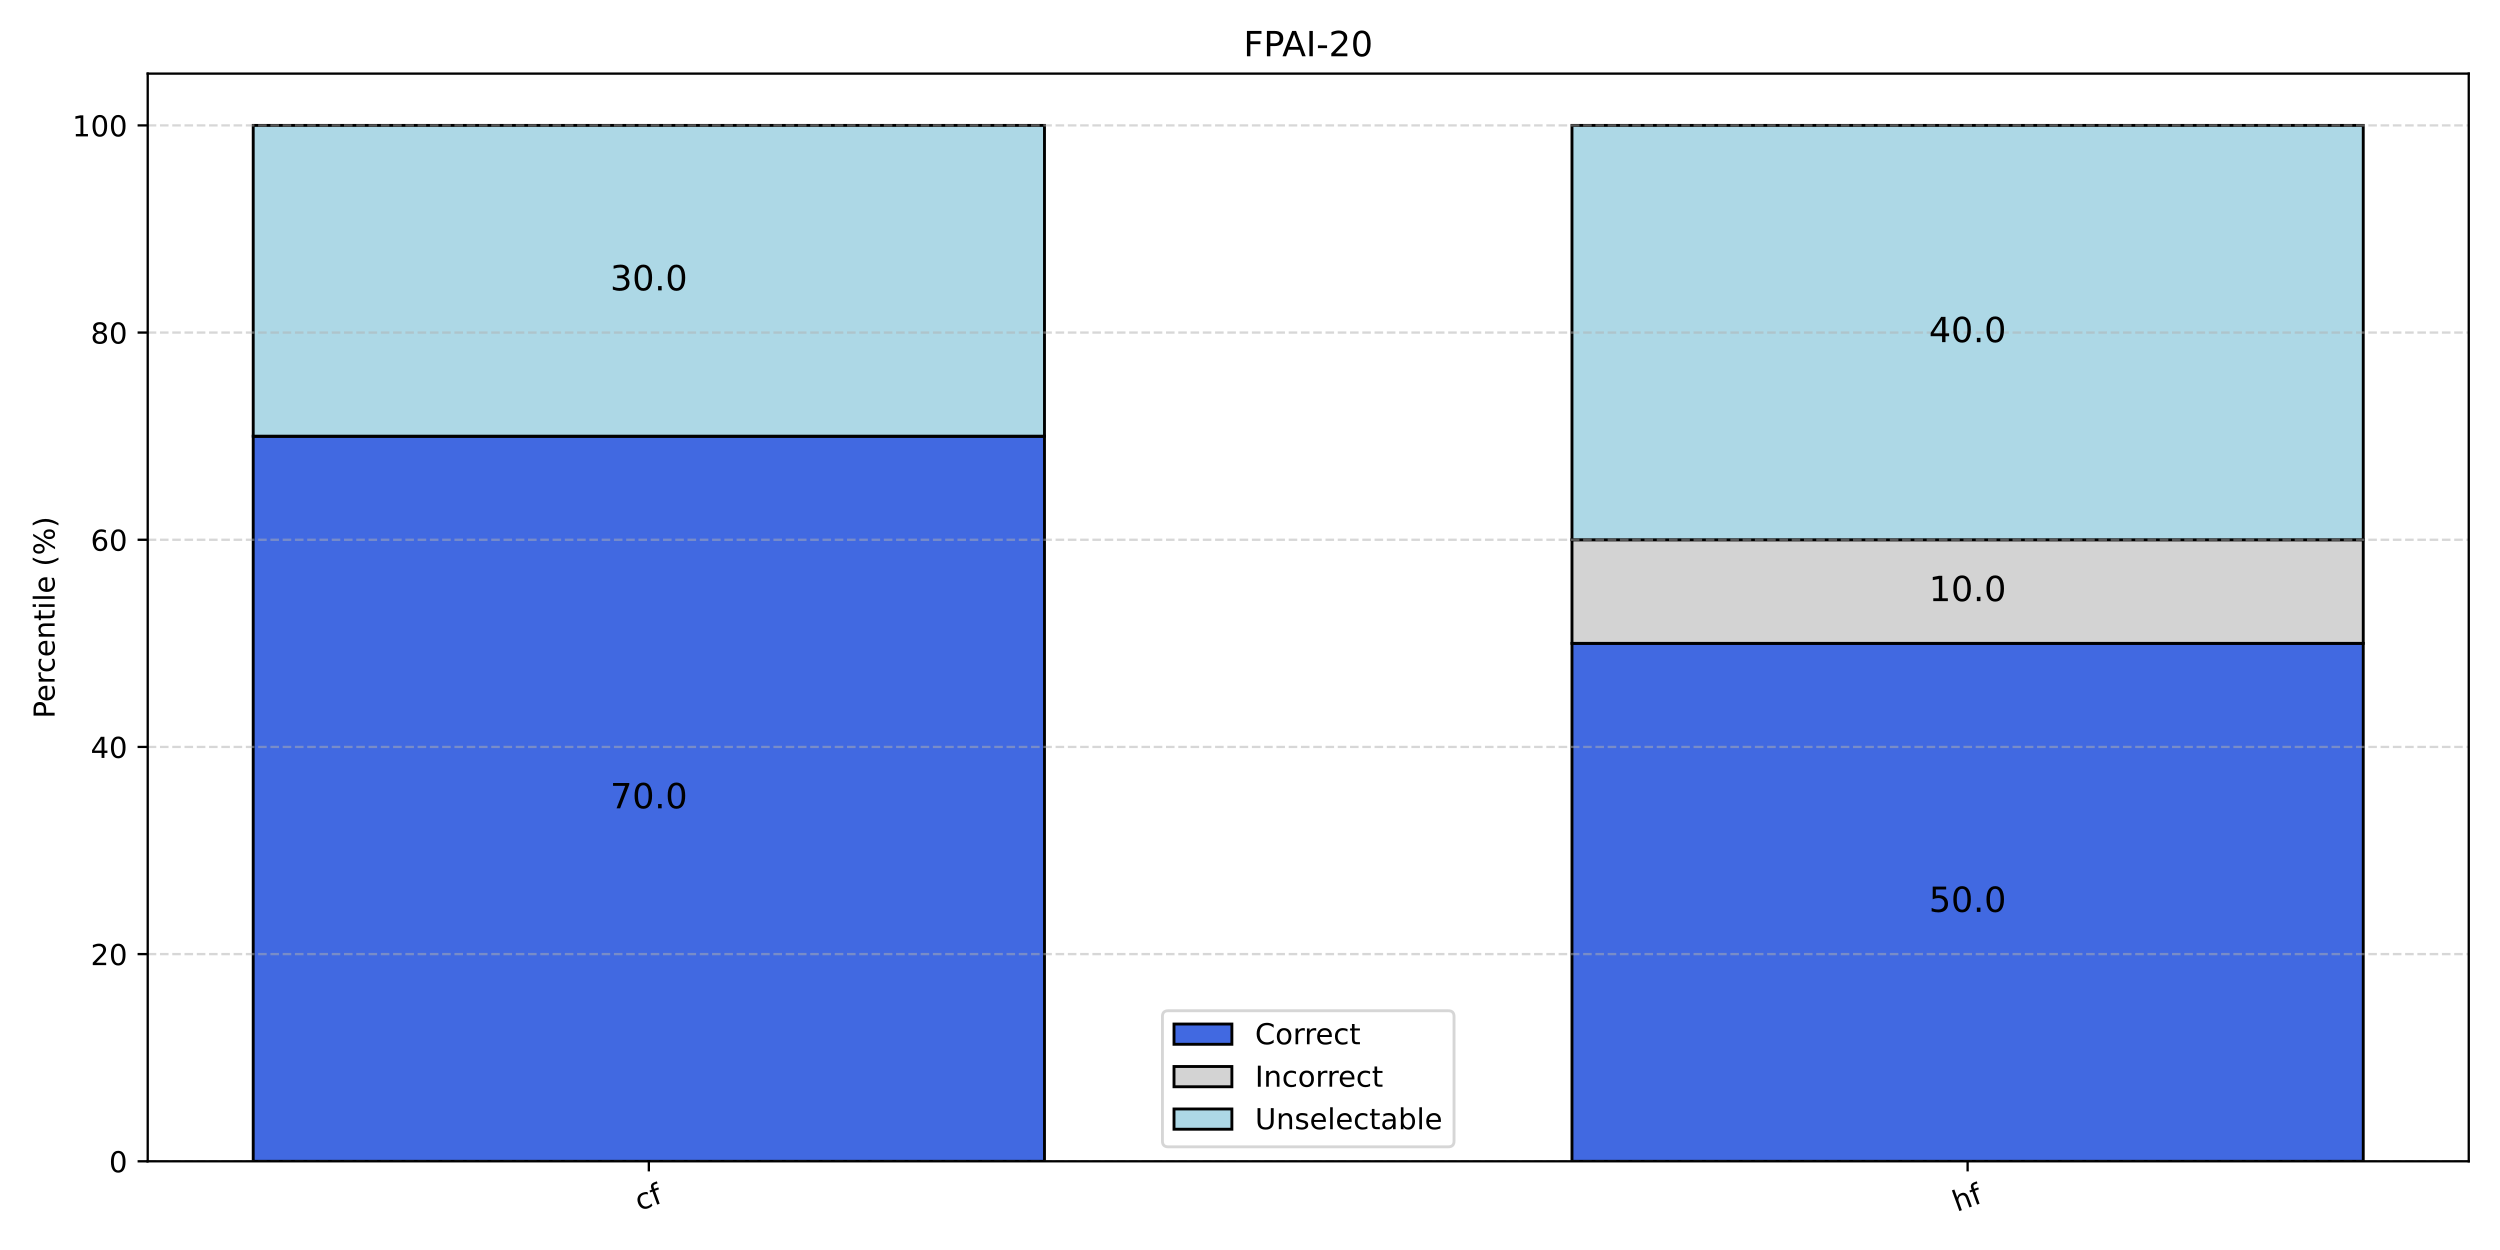
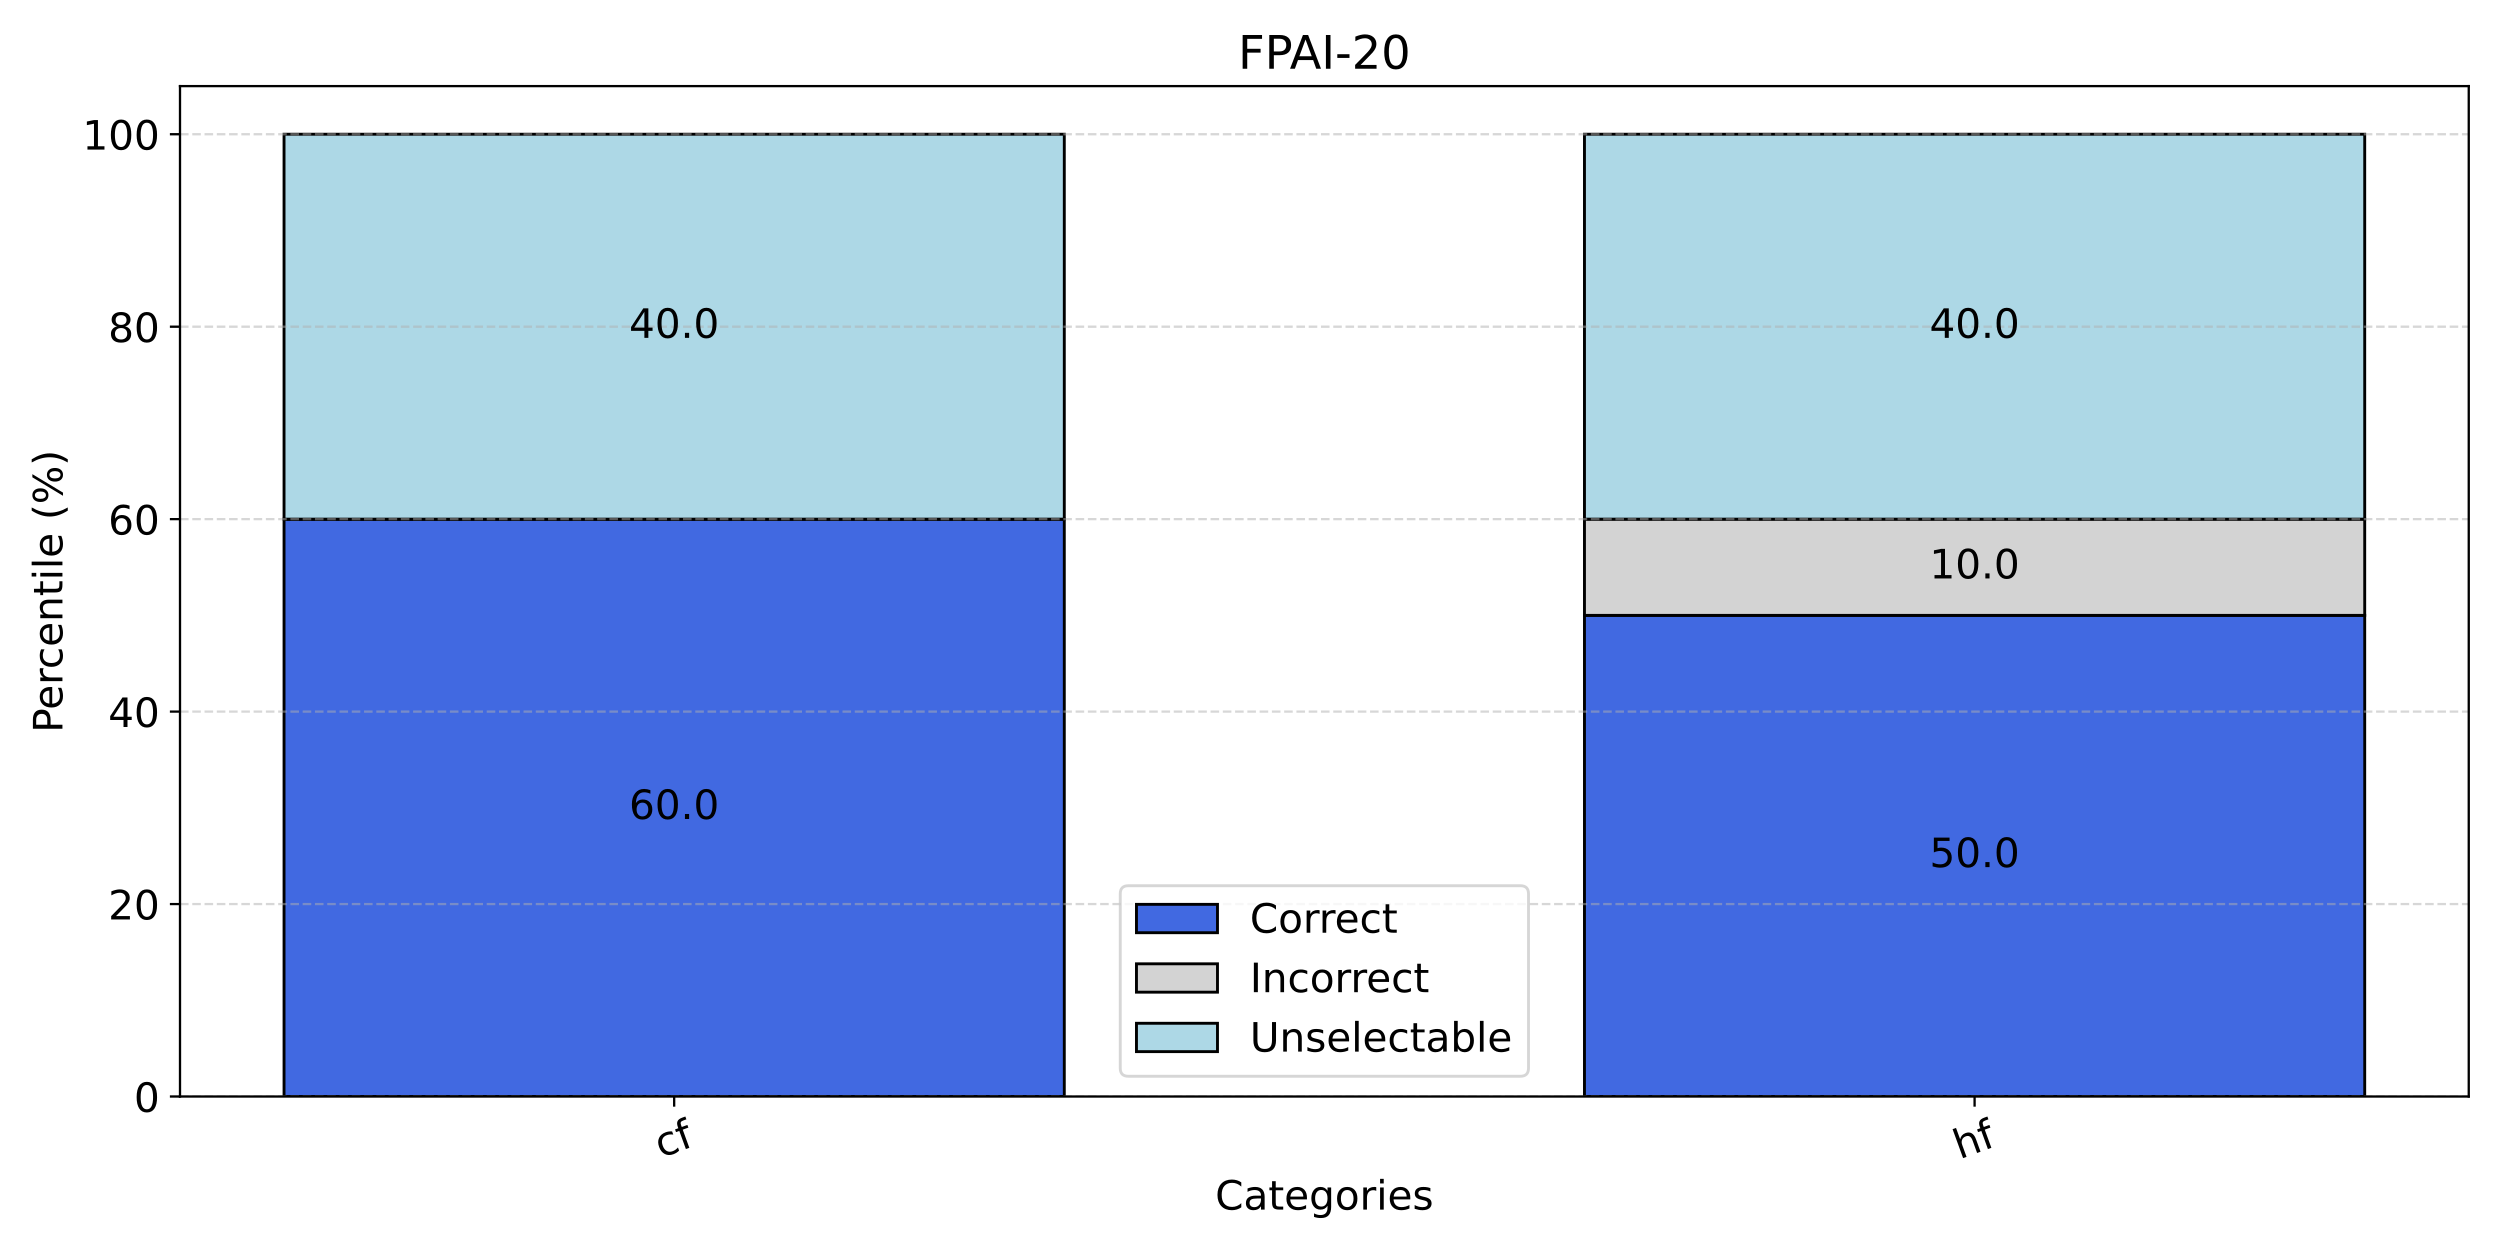
<svg xmlns="http://www.w3.org/2000/svg" xmlns:xlink="http://www.w3.org/1999/xlink" width="864pt" height="432pt" viewBox="0 0 864 432" version="1.1">
  <defs>
    <style type="text/css">*{stroke-linejoin: round; stroke-linecap: butt}</style>
  </defs>
  <g id="figure_1">
    <g id="patch_1">
      <path d="M 0 432  L 864 432  L 864 0  L 0 0  z " style="fill: #ffffff" />
    </g>
    <g id="axes_1">
      <g id="patch_2">
-         <path d="M 51.05 401.342  L 853.2 401.342  L 853.2 25.44  L 51.05 25.44  z " style="fill: #ffffff" />
+         <path d="M 62.21 378.955  L 853.2 378.955  L 853.2 29.76  L 62.21 29.76  z " style="fill: #ffffff" />
      </g>
      <g id="patch_3">
-         <path d="M 87.511 401.342  L 360.972 401.342  L 360.972 150.741  L 87.511 150.741  z " clip-path="url(#p43d74f49a1)" style="fill: #4169e1; stroke: #000000; stroke-linejoin: miter" />
+         <path d="M 98.164 378.955  L 367.82 378.955  L 367.82 179.415  L 98.164 179.415  z " clip-path="url(#p64302cc04f)" style="fill: #4169e1; stroke: #000000; stroke-linejoin: miter" />
      </g>
      <g id="patch_4">
-         <path d="M 543.278 401.342  L 816.739 401.342  L 816.739 222.341  L 543.278 222.341  z " clip-path="url(#p43d74f49a1)" style="fill: #4169e1; stroke: #000000; stroke-linejoin: miter" />
+         <path d="M 547.59 378.955  L 817.246 378.955  L 817.246 212.672  L 547.59 212.672  z " clip-path="url(#p64302cc04f)" style="fill: #4169e1; stroke: #000000; stroke-linejoin: miter" />
      </g>
      <g id="patch_5">
-         <path d="M 87.511 150.741  L 360.972 150.741  L 360.972 150.741  L 87.511 150.741  z " clip-path="url(#p43d74f49a1)" style="fill: #d3d3d3; stroke: #000000; stroke-linejoin: miter" />
+         <path d="M 98.164 179.415  L 367.82 179.415  L 367.82 179.415  L 98.164 179.415  z " clip-path="url(#p64302cc04f)" style="fill: #d3d3d3; stroke: #000000; stroke-linejoin: miter" />
      </g>
      <g id="patch_6">
-         <path d="M 543.278 222.341  L 816.739 222.341  L 816.739 186.541  L 543.278 186.541  z " clip-path="url(#p43d74f49a1)" style="fill: #d3d3d3; stroke: #000000; stroke-linejoin: miter" />
+         <path d="M 547.59 212.672  L 817.246 212.672  L 817.246 179.415  L 547.59 179.415  z " clip-path="url(#p64302cc04f)" style="fill: #d3d3d3; stroke: #000000; stroke-linejoin: miter" />
      </g>
      <g id="patch_7">
-         <path d="M 87.511 150.741  L 360.972 150.741  L 360.972 43.34  L 87.511 43.34  z " clip-path="url(#p43d74f49a1)" style="fill: #add8e6; stroke: #000000; stroke-linejoin: miter" />
+         <path d="M 98.164 179.415  L 367.82 179.415  L 367.82 46.388  L 98.164 46.388  z " clip-path="url(#p64302cc04f)" style="fill: #add8e6; stroke: #000000; stroke-linejoin: miter" />
      </g>
      <g id="patch_8">
-         <path d="M 543.278 186.541  L 816.739 186.541  L 816.739 43.34  L 543.278 43.34  z " clip-path="url(#p43d74f49a1)" style="fill: #add8e6; stroke: #000000; stroke-linejoin: miter" />
+         <path d="M 547.59 179.415  L 817.246 179.415  L 817.246 46.388  L 547.59 46.388  z " clip-path="url(#p64302cc04f)" style="fill: #add8e6; stroke: #000000; stroke-linejoin: miter" />
      </g>
      <g id="matplotlib.axis_1">
        <g id="xtick_1">
          <g id="line2d_1">
            <defs>
-               <path id="m2fd95c563f" d="M 0 0  L 0 3.5  " style="stroke: #000000; stroke-width: 0.8" />
-             </defs>
-             <g>
-               <use xlink:href="#m2fd95c563f" x="224.241" y="401.342" style="stroke: #000000; stroke-width: 0.8" />
+               <path id="mcda2a68998" d="M 0 0  L 0 3.5  " style="stroke: #000000; stroke-width: 0.8" />
+             </defs>
+             <g>
+               <use xlink:href="#mcda2a68998" x="232.992" y="378.955" style="stroke: #000000; stroke-width: 0.8" />
            </g>
          </g>
          <g id="text_1">
-             <g transform="translate(220.9478 418.5667) rotate(-20) scale(0.1 -0.1)">
+             <g transform="translate(228.3808 400.2701) rotate(-20) scale(0.14 -0.14)">
              <defs>
                <path id="DejaVuSans-63" d="M 3122 3366  L 3122 2828  Q 2878 2963 2633 3030  Q 2388 3097 2138 3097  Q 1578 3097 1268 2742  Q 959 2388 959 1747  Q 959 1106 1268 751  Q 1578 397 2138 397  Q 2388 397 2633 464  Q 2878 531 3122 666  L 3122 134  Q 2881 22 2623 -34  Q 2366 -91 2075 -91  Q 1284 -91 818 406  Q 353 903 353 1747  Q 353 2603 823 3093  Q 1294 3584 2113 3584  Q 2378 3584 2631 3529  Q 2884 3475 3122 3366  z " transform="scale(0.015625)" />
                <path id="DejaVuSans-66" d="M 2375 4863  L 2375 4384  L 1825 4384  Q 1516 4384 1395 4259  Q 1275 4134 1275 3809  L 1275 3500  L 2222 3500  L 2222 3053  L 1275 3053  L 1275 0  L 697 0  L 697 3053  L 147 3053  L 147 3500  L 697 3500  L 697 3744  Q 697 4328 969 4595  Q 1241 4863 1831 4863  L 2375 4863  z " transform="scale(0.015625)" />
              </defs>
              <use xlink:href="#DejaVuSans-63" />
              <use xlink:href="#DejaVuSans-66" transform="translate(54.98047 0)" />
            </g>
          </g>
        </g>
        <g id="xtick_2">
          <g id="line2d_2">
            <g>
-               <use xlink:href="#m2fd95c563f" x="680.009" y="401.342" style="stroke: #000000; stroke-width: 0.8" />
+               <use xlink:href="#mcda2a68998" x="682.418" y="378.955" style="stroke: #000000; stroke-width: 0.8" />
            </g>
          </g>
          <g id="text_2">
-             <g transform="translate(676.3206 418.8537) rotate(-20) scale(0.1 -0.1)">
+             <g transform="translate(677.255 400.6719) rotate(-20) scale(0.14 -0.14)">
              <defs>
                <path id="DejaVuSans-68" d="M 3513 2113  L 3513 0  L 2938 0  L 2938 2094  Q 2938 2591 2744 2837  Q 2550 3084 2163 3084  Q 1697 3084 1428 2787  Q 1159 2491 1159 1978  L 1159 0  L 581 0  L 581 4863  L 1159 4863  L 1159 2956  Q 1366 3272 1645 3428  Q 1925 3584 2291 3584  Q 2894 3584 3203 3211  Q 3513 2838 3513 2113  z " transform="scale(0.015625)" />
              </defs>
              <use xlink:href="#DejaVuSans-68" />
              <use xlink:href="#DejaVuSans-66" transform="translate(63.37891 0)" />
            </g>
+           </g>
+         </g>
+         <g id="text_3">
+           <g transform="translate(419.9728 418.0456) scale(0.14 -0.14)">
+             <defs>
+               <path id="DejaVuSans-43" d="M 4122 4306  L 4122 3641  Q 3803 3938 3442 4084  Q 3081 4231 2675 4231  Q 1875 4231 1450 3742  Q 1025 3253 1025 2328  Q 1025 1406 1450 917  Q 1875 428 2675 428  Q 3081 428 3442 575  Q 3803 722 4122 1019  L 4122 359  Q 3791 134 3420 21  Q 3050 -91 2638 -91  Q 1578 -91 968 557  Q 359 1206 359 2328  Q 359 3453 968 4101  Q 1578 4750 2638 4750  Q 3056 4750 3426 4639  Q 3797 4528 4122 4306  z " transform="scale(0.015625)" />
+               <path id="DejaVuSans-61" d="M 2194 1759  Q 1497 1759 1228 1600  Q 959 1441 959 1056  Q 959 750 1161 570  Q 1363 391 1709 391  Q 2188 391 2477 730  Q 2766 1069 2766 1631  L 2766 1759  L 2194 1759  z M 3341 1997  L 3341 0  L 2766 0  L 2766 531  Q 2569 213 2275 61  Q 1981 -91 1556 -91  Q 1019 -91 701 211  Q 384 513 384 1019  Q 384 1609 779 1909  Q 1175 2209 1959 2209  L 2766 2209  L 2766 2266  Q 2766 2663 2505 2880  Q 2244 3097 1772 3097  Q 1472 3097 1187 3025  Q 903 2953 641 2809  L 641 3341  Q 956 3463 1253 3523  Q 1550 3584 1831 3584  Q 2591 3584 2966 3190  Q 3341 2797 3341 1997  z " transform="scale(0.015625)" />
+               <path id="DejaVuSans-74" d="M 1172 4494  L 1172 3500  L 2356 3500  L 2356 3053  L 1172 3053  L 1172 1153  Q 1172 725 1289 603  Q 1406 481 1766 481  L 2356 481  L 2356 0  L 1766 0  Q 1100 0 847 248  Q 594 497 594 1153  L 594 3053  L 172 3053  L 172 3500  L 594 3500  L 594 4494  L 1172 4494  z " transform="scale(0.015625)" />
+               <path id="DejaVuSans-65" d="M 3597 1894  L 3597 1613  L 953 1613  Q 991 1019 1311 708  Q 1631 397 2203 397  Q 2534 397 2845 478  Q 3156 559 3463 722  L 3463 178  Q 3153 47 2828 -22  Q 2503 -91 2169 -91  Q 1331 -91 842 396  Q 353 884 353 1716  Q 353 2575 817 3079  Q 1281 3584 2069 3584  Q 2775 3584 3186 3129  Q 3597 2675 3597 1894  z M 3022 2063  Q 3016 2534 2758 2815  Q 2500 3097 2075 3097  Q 1594 3097 1305 2825  Q 1016 2553 972 2059  L 3022 2063  z " transform="scale(0.015625)" />
+               <path id="DejaVuSans-67" d="M 2906 1791  Q 2906 2416 2648 2759  Q 2391 3103 1925 3103  Q 1463 3103 1205 2759  Q 947 2416 947 1791  Q 947 1169 1205 825  Q 1463 481 1925 481  Q 2391 481 2648 825  Q 2906 1169 2906 1791  z M 3481 434  Q 3481 -459 3084 -895  Q 2688 -1331 1869 -1331  Q 1566 -1331 1297 -1286  Q 1028 -1241 775 -1147  L 775 -588  Q 1028 -725 1275 -790  Q 1522 -856 1778 -856  Q 2344 -856 2625 -561  Q 2906 -266 2906 331  L 2906 616  Q 2728 306 2450 153  Q 2172 0 1784 0  Q 1141 0 747 490  Q 353 981 353 1791  Q 353 2603 747 3093  Q 1141 3584 1784 3584  Q 2172 3584 2450 3431  Q 2728 3278 2906 2969  L 2906 3500  L 3481 3500  L 3481 434  z " transform="scale(0.015625)" />
+               <path id="DejaVuSans-6f" d="M 1959 3097  Q 1497 3097 1228 2736  Q 959 2375 959 1747  Q 959 1119 1226 758  Q 1494 397 1959 397  Q 2419 397 2687 759  Q 2956 1122 2956 1747  Q 2956 2369 2687 2733  Q 2419 3097 1959 3097  z M 1959 3584  Q 2709 3584 3137 3096  Q 3566 2609 3566 1747  Q 3566 888 3137 398  Q 2709 -91 1959 -91  Q 1206 -91 779 398  Q 353 888 353 1747  Q 353 2609 779 3096  Q 1206 3584 1959 3584  z " transform="scale(0.015625)" />
+               <path id="DejaVuSans-72" d="M 2631 2963  Q 2534 3019 2420 3045  Q 2306 3072 2169 3072  Q 1681 3072 1420 2755  Q 1159 2438 1159 1844  L 1159 0  L 581 0  L 581 3500  L 1159 3500  L 1159 2956  Q 1341 3275 1631 3429  Q 1922 3584 2338 3584  Q 2397 3584 2469 3576  Q 2541 3569 2628 3553  L 2631 2963  z " transform="scale(0.015625)" />
+               <path id="DejaVuSans-69" d="M 603 3500  L 1178 3500  L 1178 0  L 603 0  L 603 3500  z M 603 4863  L 1178 4863  L 1178 4134  L 603 4134  L 603 4863  z " transform="scale(0.015625)" />
+               <path id="DejaVuSans-73" d="M 2834 3397  L 2834 2853  Q 2591 2978 2328 3040  Q 2066 3103 1784 3103  Q 1356 3103 1142 2972  Q 928 2841 928 2578  Q 928 2378 1081 2264  Q 1234 2150 1697 2047  L 1894 2003  Q 2506 1872 2764 1633  Q 3022 1394 3022 966  Q 3022 478 2636 193  Q 2250 -91 1575 -91  Q 1294 -91 989 -36  Q 684 19 347 128  L 347 722  Q 666 556 975 473  Q 1284 391 1588 391  Q 1994 391 2212 530  Q 2431 669 2431 922  Q 2431 1156 2273 1281  Q 2116 1406 1581 1522  L 1381 1569  Q 847 1681 609 1914  Q 372 2147 372 2553  Q 372 3047 722 3315  Q 1072 3584 1716 3584  Q 2034 3584 2315 3537  Q 2597 3491 2834 3397  z " transform="scale(0.015625)" />
+             </defs>
+             <use xlink:href="#DejaVuSans-43" />
+             <use xlink:href="#DejaVuSans-61" transform="translate(69.82422 0)" />
+             <use xlink:href="#DejaVuSans-74" transform="translate(131.1035 0)" />
+             <use xlink:href="#DejaVuSans-65" transform="translate(170.3125 0)" />
+             <use xlink:href="#DejaVuSans-67" transform="translate(231.8359 0)" />
+             <use xlink:href="#DejaVuSans-6f" transform="translate(295.3125 0)" />
+             <use xlink:href="#DejaVuSans-72" transform="translate(356.4941 0)" />
+             <use xlink:href="#DejaVuSans-69" transform="translate(397.6074 0)" />
+             <use xlink:href="#DejaVuSans-65" transform="translate(425.3906 0)" />
+             <use xlink:href="#DejaVuSans-73" transform="translate(486.9141 0)" />
          </g>
        </g>
      </g>
      <g id="matplotlib.axis_2">
        <g id="ytick_1">
          <g id="line2d_3">
-             <path d="M 51.05 401.342  L 853.2 401.342  " clip-path="url(#p43d74f49a1)" style="fill: none; stroke-dasharray: 2.96,1.28; stroke-dashoffset: 0; stroke: #b0b0b0; stroke-opacity: 0.5; stroke-width: 0.8" />
+             <path d="M 62.21 378.955  L 853.2 378.955  " clip-path="url(#p64302cc04f)" style="fill: none; stroke-dasharray: 2.96,1.28; stroke-dashoffset: 0; stroke: #b0b0b0; stroke-opacity: 0.5; stroke-width: 0.8" />
          </g>
          <g id="line2d_4">
            <defs>
-               <path id="mcb02fa8951" d="M 0 0  L -3.5 0  " style="stroke: #000000; stroke-width: 0.8" />
-             </defs>
-             <g>
-               <use xlink:href="#mcb02fa8951" x="51.05" y="401.342" style="stroke: #000000; stroke-width: 0.8" />
-             </g>
-           </g>
-           <g id="text_3">
-             <g transform="translate(37.6875 405.1411) scale(0.1 -0.1)">
+               <path id="m899f94d550" d="M 0 0  L -3.5 0  " style="stroke: #000000; stroke-width: 0.8" />
+             </defs>
+             <g>
+               <use xlink:href="#m899f94d550" x="62.21" y="378.955" style="stroke: #000000; stroke-width: 0.8" />
+             </g>
+           </g>
+           <g id="text_4">
+             <g transform="translate(46.3025 384.2743) scale(0.14 -0.14)">
              <defs>
                <path id="DejaVuSans-30" d="M 2034 4250  Q 1547 4250 1301 3770  Q 1056 3291 1056 2328  Q 1056 1369 1301 889  Q 1547 409 2034 409  Q 2525 409 2770 889  Q 3016 1369 3016 2328  Q 3016 3291 2770 3770  Q 2525 4250 2034 4250  z M 2034 4750  Q 2819 4750 3233 4129  Q 3647 3509 3647 2328  Q 3647 1150 3233 529  Q 2819 -91 2034 -91  Q 1250 -91 836 529  Q 422 1150 422 2328  Q 422 3509 836 4129  Q 1250 4750 2034 4750  z " transform="scale(0.015625)" />
              </defs>
              <use xlink:href="#DejaVuSans-30" />
            </g>
          </g>
        </g>
        <g id="ytick_2">
          <g id="line2d_5">
-             <path d="M 51.05 329.742  L 853.2 329.742  " clip-path="url(#p43d74f49a1)" style="fill: none; stroke-dasharray: 2.96,1.28; stroke-dashoffset: 0; stroke: #b0b0b0; stroke-opacity: 0.5; stroke-width: 0.8" />
+             <path d="M 62.21 312.442  L 853.2 312.442  " clip-path="url(#p64302cc04f)" style="fill: none; stroke-dasharray: 2.96,1.28; stroke-dashoffset: 0; stroke: #b0b0b0; stroke-opacity: 0.5; stroke-width: 0.8" />
          </g>
          <g id="line2d_6">
            <g>
-               <use xlink:href="#mcb02fa8951" x="51.05" y="329.742" style="stroke: #000000; stroke-width: 0.8" />
-             </g>
-           </g>
-           <g id="text_4">
-             <g transform="translate(31.325 333.5408) scale(0.1 -0.1)">
+               <use xlink:href="#m899f94d550" x="62.21" y="312.442" style="stroke: #000000; stroke-width: 0.8" />
+             </g>
+           </g>
+           <g id="text_5">
+             <g transform="translate(37.395 317.7609) scale(0.14 -0.14)">
              <defs>
                <path id="DejaVuSans-32" d="M 1228 531  L 3431 531  L 3431 0  L 469 0  L 469 531  Q 828 903 1448 1529  Q 2069 2156 2228 2338  Q 2531 2678 2651 2914  Q 2772 3150 2772 3378  Q 2772 3750 2511 3984  Q 2250 4219 1831 4219  Q 1534 4219 1204 4116  Q 875 4013 500 3803  L 500 4441  Q 881 4594 1212 4672  Q 1544 4750 1819 4750  Q 2544 4750 2975 4387  Q 3406 4025 3406 3419  Q 3406 3131 3298 2873  Q 3191 2616 2906 2266  Q 2828 2175 2409 1742  Q 1991 1309 1228 531  z " transform="scale(0.015625)" />
              </defs>
              <use xlink:href="#DejaVuSans-32" />
              <use xlink:href="#DejaVuSans-30" transform="translate(63.62305 0)" />
            </g>
          </g>
        </g>
        <g id="ytick_3">
          <g id="line2d_7">
-             <path d="M 51.05 258.141  L 853.2 258.141  " clip-path="url(#p43d74f49a1)" style="fill: none; stroke-dasharray: 2.96,1.28; stroke-dashoffset: 0; stroke: #b0b0b0; stroke-opacity: 0.5; stroke-width: 0.8" />
+             <path d="M 62.21 245.929  L 853.2 245.929  " clip-path="url(#p64302cc04f)" style="fill: none; stroke-dasharray: 2.96,1.28; stroke-dashoffset: 0; stroke: #b0b0b0; stroke-opacity: 0.5; stroke-width: 0.8" />
          </g>
          <g id="line2d_8">
            <g>
-               <use xlink:href="#mcb02fa8951" x="51.05" y="258.141" style="stroke: #000000; stroke-width: 0.8" />
-             </g>
-           </g>
-           <g id="text_5">
-             <g transform="translate(31.325 261.9404) scale(0.1 -0.1)">
+               <use xlink:href="#m899f94d550" x="62.21" y="245.929" style="stroke: #000000; stroke-width: 0.8" />
+             </g>
+           </g>
+           <g id="text_6">
+             <g transform="translate(37.395 251.2475) scale(0.14 -0.14)">
              <defs>
                <path id="DejaVuSans-34" d="M 2419 4116  L 825 1625  L 2419 1625  L 2419 4116  z M 2253 4666  L 3047 4666  L 3047 1625  L 3713 1625  L 3713 1100  L 3047 1100  L 3047 0  L 2419 0  L 2419 1100  L 313 1100  L 313 1709  L 2253 4666  z " transform="scale(0.015625)" />
              </defs>
              <use xlink:href="#DejaVuSans-34" />
              <use xlink:href="#DejaVuSans-30" transform="translate(63.62305 0)" />
            </g>
          </g>
        </g>
        <g id="ytick_4">
          <g id="line2d_9">
-             <path d="M 51.05 186.541  L 853.2 186.541  " clip-path="url(#p43d74f49a1)" style="fill: none; stroke-dasharray: 2.96,1.28; stroke-dashoffset: 0; stroke: #b0b0b0; stroke-opacity: 0.5; stroke-width: 0.8" />
+             <path d="M 62.21 179.415  L 853.2 179.415  " clip-path="url(#p64302cc04f)" style="fill: none; stroke-dasharray: 2.96,1.28; stroke-dashoffset: 0; stroke: #b0b0b0; stroke-opacity: 0.5; stroke-width: 0.8" />
          </g>
          <g id="line2d_10">
            <g>
-               <use xlink:href="#mcb02fa8951" x="51.05" y="186.541" style="stroke: #000000; stroke-width: 0.8" />
-             </g>
-           </g>
-           <g id="text_6">
-             <g transform="translate(31.325 190.34) scale(0.1 -0.1)">
+               <use xlink:href="#m899f94d550" x="62.21" y="179.415" style="stroke: #000000; stroke-width: 0.8" />
+             </g>
+           </g>
+           <g id="text_7">
+             <g transform="translate(37.395 184.7341) scale(0.14 -0.14)">
              <defs>
                <path id="DejaVuSans-36" d="M 2113 2584  Q 1688 2584 1439 2293  Q 1191 2003 1191 1497  Q 1191 994 1439 701  Q 1688 409 2113 409  Q 2538 409 2786 701  Q 3034 994 3034 1497  Q 3034 2003 2786 2293  Q 2538 2584 2113 2584  z M 3366 4563  L 3366 3988  Q 3128 4100 2886 4159  Q 2644 4219 2406 4219  Q 1781 4219 1451 3797  Q 1122 3375 1075 2522  Q 1259 2794 1537 2939  Q 1816 3084 2150 3084  Q 2853 3084 3261 2657  Q 3669 2231 3669 1497  Q 3669 778 3244 343  Q 2819 -91 2113 -91  Q 1303 -91 875 529  Q 447 1150 447 2328  Q 447 3434 972 4092  Q 1497 4750 2381 4750  Q 2619 4750 2861 4703  Q 3103 4656 3366 4563  z " transform="scale(0.015625)" />
              </defs>
              <use xlink:href="#DejaVuSans-36" />
              <use xlink:href="#DejaVuSans-30" transform="translate(63.62305 0)" />
            </g>
          </g>
        </g>
        <g id="ytick_5">
          <g id="line2d_11">
-             <path d="M 51.05 114.94  L 853.2 114.94  " clip-path="url(#p43d74f49a1)" style="fill: none; stroke-dasharray: 2.96,1.28; stroke-dashoffset: 0; stroke: #b0b0b0; stroke-opacity: 0.5; stroke-width: 0.8" />
+             <path d="M 62.21 112.902  L 853.2 112.902  " clip-path="url(#p64302cc04f)" style="fill: none; stroke-dasharray: 2.96,1.28; stroke-dashoffset: 0; stroke: #b0b0b0; stroke-opacity: 0.5; stroke-width: 0.8" />
          </g>
          <g id="line2d_12">
            <g>
-               <use xlink:href="#mcb02fa8951" x="51.05" y="114.94" style="stroke: #000000; stroke-width: 0.8" />
-             </g>
-           </g>
-           <g id="text_7">
-             <g transform="translate(31.325 118.7397) scale(0.1 -0.1)">
+               <use xlink:href="#m899f94d550" x="62.21" y="112.902" style="stroke: #000000; stroke-width: 0.8" />
+             </g>
+           </g>
+           <g id="text_8">
+             <g transform="translate(37.395 118.2207) scale(0.14 -0.14)">
              <defs>
                <path id="DejaVuSans-38" d="M 2034 2216  Q 1584 2216 1326 1975  Q 1069 1734 1069 1313  Q 1069 891 1326 650  Q 1584 409 2034 409  Q 2484 409 2743 651  Q 3003 894 3003 1313  Q 3003 1734 2745 1975  Q 2488 2216 2034 2216  z M 1403 2484  Q 997 2584 770 2862  Q 544 3141 544 3541  Q 544 4100 942 4425  Q 1341 4750 2034 4750  Q 2731 4750 3128 4425  Q 3525 4100 3525 3541  Q 3525 3141 3298 2862  Q 3072 2584 2669 2484  Q 3125 2378 3379 2068  Q 3634 1759 3634 1313  Q 3634 634 3220 271  Q 2806 -91 2034 -91  Q 1263 -91 848 271  Q 434 634 434 1313  Q 434 1759 690 2068  Q 947 2378 1403 2484  z M 1172 3481  Q 1172 3119 1398 2916  Q 1625 2713 2034 2713  Q 2441 2713 2670 2916  Q 2900 3119 2900 3481  Q 2900 3844 2670 4047  Q 2441 4250 2034 4250  Q 1625 4250 1398 4047  Q 1172 3844 1172 3481  z " transform="scale(0.015625)" />
              </defs>
              <use xlink:href="#DejaVuSans-38" />
              <use xlink:href="#DejaVuSans-30" transform="translate(63.62305 0)" />
            </g>
          </g>
        </g>
        <g id="ytick_6">
          <g id="line2d_13">
-             <path d="M 51.05 43.34  L 853.2 43.34  " clip-path="url(#p43d74f49a1)" style="fill: none; stroke-dasharray: 2.96,1.28; stroke-dashoffset: 0; stroke: #b0b0b0; stroke-opacity: 0.5; stroke-width: 0.8" />
+             <path d="M 62.21 46.388  L 853.2 46.388  " clip-path="url(#p64302cc04f)" style="fill: none; stroke-dasharray: 2.96,1.28; stroke-dashoffset: 0; stroke: #b0b0b0; stroke-opacity: 0.5; stroke-width: 0.8" />
          </g>
          <g id="line2d_14">
            <g>
-               <use xlink:href="#mcb02fa8951" x="51.05" y="43.34" style="stroke: #000000; stroke-width: 0.8" />
-             </g>
-           </g>
-           <g id="text_8">
-             <g transform="translate(24.9625 47.13931) scale(0.1 -0.1)">
+               <use xlink:href="#m899f94d550" x="62.21" y="46.388" style="stroke: #000000; stroke-width: 0.8" />
+             </g>
+           </g>
+           <g id="text_9">
+             <g transform="translate(28.4875 51.70726) scale(0.14 -0.14)">
              <defs>
                <path id="DejaVuSans-31" d="M 794 531  L 1825 531  L 1825 4091  L 703 3866  L 703 4441  L 1819 4666  L 2450 4666  L 2450 531  L 3481 531  L 3481 0  L 794 0  L 794 531  z " transform="scale(0.015625)" />
              </defs>
              <use xlink:href="#DejaVuSans-31" />
              <use xlink:href="#DejaVuSans-30" transform="translate(63.62305 0)" />
              <use xlink:href="#DejaVuSans-30" transform="translate(127.2461 0)" />
            </g>
          </g>
        </g>
-         <g id="text_9">
-           <g transform="translate(18.88281 248.2949) rotate(-90) scale(0.1 -0.1)">
+         <g id="text_10">
+           <g transform="translate(21.57594 253.2232) rotate(-90) scale(0.14 -0.14)">
            <defs>
              <path id="DejaVuSans-50" d="M 1259 4147  L 1259 2394  L 2053 2394  Q 2494 2394 2734 2622  Q 2975 2850 2975 3272  Q 2975 3691 2734 3919  Q 2494 4147 2053 4147  L 1259 4147  z M 628 4666  L 2053 4666  Q 2838 4666 3239 4311  Q 3641 3956 3641 3272  Q 3641 2581 3239 2228  Q 2838 1875 2053 1875  L 1259 1875  L 1259 0  L 628 0  L 628 4666  z " transform="scale(0.015625)" />
-               <path id="DejaVuSans-65" d="M 3597 1894  L 3597 1613  L 953 1613  Q 991 1019 1311 708  Q 1631 397 2203 397  Q 2534 397 2845 478  Q 3156 559 3463 722  L 3463 178  Q 3153 47 2828 -22  Q 2503 -91 2169 -91  Q 1331 -91 842 396  Q 353 884 353 1716  Q 353 2575 817 3079  Q 1281 3584 2069 3584  Q 2775 3584 3186 3129  Q 3597 2675 3597 1894  z M 3022 2063  Q 3016 2534 2758 2815  Q 2500 3097 2075 3097  Q 1594 3097 1305 2825  Q 1016 2553 972 2059  L 3022 2063  z " transform="scale(0.015625)" />
-               <path id="DejaVuSans-72" d="M 2631 2963  Q 2534 3019 2420 3045  Q 2306 3072 2169 3072  Q 1681 3072 1420 2755  Q 1159 2438 1159 1844  L 1159 0  L 581 0  L 581 3500  L 1159 3500  L 1159 2956  Q 1341 3275 1631 3429  Q 1922 3584 2338 3584  Q 2397 3584 2469 3576  Q 2541 3569 2628 3553  L 2631 2963  z " transform="scale(0.015625)" />
              <path id="DejaVuSans-6e" d="M 3513 2113  L 3513 0  L 2938 0  L 2938 2094  Q 2938 2591 2744 2837  Q 2550 3084 2163 3084  Q 1697 3084 1428 2787  Q 1159 2491 1159 1978  L 1159 0  L 581 0  L 581 3500  L 1159 3500  L 1159 2956  Q 1366 3272 1645 3428  Q 1925 3584 2291 3584  Q 2894 3584 3203 3211  Q 3513 2838 3513 2113  z " transform="scale(0.015625)" />
-               <path id="DejaVuSans-74" d="M 1172 4494  L 1172 3500  L 2356 3500  L 2356 3053  L 1172 3053  L 1172 1153  Q 1172 725 1289 603  Q 1406 481 1766 481  L 2356 481  L 2356 0  L 1766 0  Q 1100 0 847 248  Q 594 497 594 1153  L 594 3053  L 172 3053  L 172 3500  L 594 3500  L 594 4494  L 1172 4494  z " transform="scale(0.015625)" />
-               <path id="DejaVuSans-69" d="M 603 3500  L 1178 3500  L 1178 0  L 603 0  L 603 3500  z M 603 4863  L 1178 4863  L 1178 4134  L 603 4134  L 603 4863  z " transform="scale(0.015625)" />
              <path id="DejaVuSans-6c" d="M 603 4863  L 1178 4863  L 1178 0  L 603 0  L 603 4863  z " transform="scale(0.015625)" />
              <path id="DejaVuSans-20" transform="scale(0.015625)" />
              <path id="DejaVuSans-28" d="M 1984 4856  Q 1566 4138 1362 3434  Q 1159 2731 1159 2009  Q 1159 1288 1364 580  Q 1569 -128 1984 -844  L 1484 -844  Q 1016 -109 783 600  Q 550 1309 550 2009  Q 550 2706 781 3412  Q 1013 4119 1484 4856  L 1984 4856  z " transform="scale(0.015625)" />
              <path id="DejaVuSans-25" d="M 4653 2053  Q 4381 2053 4226 1822  Q 4072 1591 4072 1178  Q 4072 772 4226 539  Q 4381 306 4653 306  Q 4919 306 5073 539  Q 5228 772 5228 1178  Q 5228 1588 5073 1820  Q 4919 2053 4653 2053  z M 4653 2450  Q 5147 2450 5437 2106  Q 5728 1763 5728 1178  Q 5728 594 5436 251  Q 5144 -91 4653 -91  Q 4153 -91 3862 251  Q 3572 594 3572 1178  Q 3572 1766 3864 2108  Q 4156 2450 4653 2450  z M 1428 4353  Q 1159 4353 1004 4120  Q 850 3888 850 3481  Q 850 3069 1003 2837  Q 1156 2606 1428 2606  Q 1700 2606 1854 2837  Q 2009 3069 2009 3481  Q 2009 3884 1853 4118  Q 1697 4353 1428 4353  z M 4250 4750  L 4750 4750  L 1831 -91  L 1331 -91  L 4250 4750  z M 1428 4750  Q 1922 4750 2215 4408  Q 2509 4066 2509 3481  Q 2509 2891 2217 2550  Q 1925 2209 1428 2209  Q 931 2209 642 2551  Q 353 2894 353 3481  Q 353 4063 643 4406  Q 934 4750 1428 4750  z " transform="scale(0.015625)" />
              <path id="DejaVuSans-29" d="M 513 4856  L 1013 4856  Q 1481 4119 1714 3412  Q 1947 2706 1947 2009  Q 1947 1309 1714 600  Q 1481 -109 1013 -844  L 513 -844  Q 928 -128 1133 580  Q 1338 1288 1338 2009  Q 1338 2731 1133 3434  Q 928 4138 513 4856  z " transform="scale(0.015625)" />
            </defs>
            <use xlink:href="#DejaVuSans-50" />
            <use xlink:href="#DejaVuSans-65" transform="translate(56.67773 0)" />
            <use xlink:href="#DejaVuSans-72" transform="translate(118.2012 0)" />
            <use xlink:href="#DejaVuSans-63" transform="translate(157.0645 0)" />
            <use xlink:href="#DejaVuSans-65" transform="translate(212.0449 0)" />
            <use xlink:href="#DejaVuSans-6e" transform="translate(273.5684 0)" />
            <use xlink:href="#DejaVuSans-74" transform="translate(336.9473 0)" />
            <use xlink:href="#DejaVuSans-69" transform="translate(376.1562 0)" />
            <use xlink:href="#DejaVuSans-6c" transform="translate(403.9395 0)" />
            <use xlink:href="#DejaVuSans-65" transform="translate(431.7227 0)" />
            <use xlink:href="#DejaVuSans-20" transform="translate(493.2461 0)" />
            <use xlink:href="#DejaVuSans-28" transform="translate(525.0332 0)" />
            <use xlink:href="#DejaVuSans-25" transform="translate(564.0469 0)" />
            <use xlink:href="#DejaVuSans-29" transform="translate(659.0664 0)" />
          </g>
        </g>
      </g>
      <g id="patch_9">
-         <path d="M 51.05 401.342  L 51.05 25.44  " style="fill: none; stroke: #000000; stroke-width: 0.8; stroke-linejoin: miter; stroke-linecap: square" />
+         <path d="M 62.21 378.955  L 62.21 29.76  " style="fill: none; stroke: #000000; stroke-width: 0.8; stroke-linejoin: miter; stroke-linecap: square" />
      </g>
      <g id="patch_10">
-         <path d="M 853.2 401.342  L 853.2 25.44  " style="fill: none; stroke: #000000; stroke-width: 0.8; stroke-linejoin: miter; stroke-linecap: square" />
+         <path d="M 853.2 378.955  L 853.2 29.76  " style="fill: none; stroke: #000000; stroke-width: 0.8; stroke-linejoin: miter; stroke-linecap: square" />
      </g>
      <g id="patch_11">
-         <path d="M 51.05 401.342  L 853.2 401.342  " style="fill: none; stroke: #000000; stroke-width: 0.8; stroke-linejoin: miter; stroke-linecap: square" />
+         <path d="M 62.21 378.955  L 853.2 378.955  " style="fill: none; stroke: #000000; stroke-width: 0.8; stroke-linejoin: miter; stroke-linecap: square" />
      </g>
      <g id="patch_12">
-         <path d="M 51.05 25.44  L 853.2 25.44  " style="fill: none; stroke: #000000; stroke-width: 0.8; stroke-linejoin: miter; stroke-linecap: square" />
-       </g>
-       <g id="text_10">
-         <g transform="translate(210.8821 279.3525) scale(0.12 -0.12)">
+         <path d="M 62.21 29.76  L 853.2 29.76  " style="fill: none; stroke: #000000; stroke-width: 0.8; stroke-linejoin: miter; stroke-linecap: square" />
+       </g>
+       <g id="text_11">
+         <g transform="translate(217.406 283.0484) scale(0.14 -0.14)">
          <defs>
-             <path id="DejaVuSans-37" d="M 525 4666  L 3525 4666  L 3525 4397  L 1831 0  L 1172 0  L 2766 4134  L 525 4134  L 525 4666  z " transform="scale(0.015625)" />
            <path id="DejaVuSans-2e" d="M 684 794  L 1344 794  L 1344 0  L 684 0  L 684 794  z " transform="scale(0.015625)" />
          </defs>
-           <use xlink:href="#DejaVuSans-37" />
-           <use xlink:href="#DejaVuSans-30" transform="translate(63.62305 0)" />
-           <use xlink:href="#DejaVuSans-2e" transform="translate(127.2461 0)" />
-           <use xlink:href="#DejaVuSans-30" transform="translate(159.0332 0)" />
-         </g>
-       </g>
-       <g id="text_11">
-         <g transform="translate(666.6491 315.1527) scale(0.12 -0.12)">
+           <use xlink:href="#DejaVuSans-36" />
+           <use xlink:href="#DejaVuSans-30" transform="translate(63.62305 0)" />
+           <use xlink:href="#DejaVuSans-2e" transform="translate(127.2461 0)" />
+           <use xlink:href="#DejaVuSans-30" transform="translate(159.0332 0)" />
+         </g>
+       </g>
+       <g id="text_12">
+         <g transform="translate(666.8321 299.6768) scale(0.14 -0.14)">
          <defs>
            <path id="DejaVuSans-35" d="M 691 4666  L 3169 4666  L 3169 4134  L 1269 4134  L 1269 2991  Q 1406 3038 1543 3061  Q 1681 3084 1819 3084  Q 2600 3084 3056 2656  Q 3513 2228 3513 1497  Q 3513 744 3044 326  Q 2575 -91 1722 -91  Q 1428 -91 1123 -41  Q 819 9 494 109  L 494 744  Q 775 591 1075 516  Q 1375 441 1709 441  Q 2250 441 2565 725  Q 2881 1009 2881 1497  Q 2881 1984 2565 2268  Q 2250 2553 1709 2553  Q 1456 2553 1204 2497  Q 953 2441 691 2322  L 691 4666  z " transform="scale(0.015625)" />
          </defs>
          <use xlink:href="#DejaVuSans-35" />
          <use xlink:href="#DejaVuSans-30" transform="translate(63.62305 0)" />
          <use xlink:href="#DejaVuSans-2e" transform="translate(127.2461 0)" />
          <use xlink:href="#DejaVuSans-30" transform="translate(159.0332 0)" />
        </g>
      </g>
-       <g id="text_12">
-         <g transform="translate(666.6491 207.7522) scale(0.12 -0.12)">
+       <g id="text_13">
+         <g transform="translate(666.8321 199.9066) scale(0.14 -0.14)">
          <use xlink:href="#DejaVuSans-31" />
          <use xlink:href="#DejaVuSans-30" transform="translate(63.62305 0)" />
          <use xlink:href="#DejaVuSans-2e" transform="translate(127.2461 0)" />
          <use xlink:href="#DejaVuSans-30" transform="translate(159.0332 0)" />
        </g>
      </g>
-       <g id="text_13">
-         <g transform="translate(210.8821 100.3516) scale(0.12 -0.12)">
-           <defs>
-             <path id="DejaVuSans-33" d="M 2597 2516  Q 3050 2419 3304 2112  Q 3559 1806 3559 1356  Q 3559 666 3084 287  Q 2609 -91 1734 -91  Q 1441 -91 1130 -33  Q 819 25 488 141  L 488 750  Q 750 597 1062 519  Q 1375 441 1716 441  Q 2309 441 2620 675  Q 2931 909 2931 1356  Q 2931 1769 2642 2001  Q 2353 2234 1838 2234  L 1294 2234  L 1294 2753  L 1863 2753  Q 2328 2753 2575 2939  Q 2822 3125 2822 3475  Q 2822 3834 2567 4026  Q 2313 4219 1838 4219  Q 1578 4219 1281 4162  Q 984 4106 628 3988  L 628 4550  Q 988 4650 1302 4700  Q 1616 4750 1894 4750  Q 2613 4750 3031 4423  Q 3450 4097 3450 3541  Q 3450 3153 3228 2886  Q 3006 2619 2597 2516  z " transform="scale(0.015625)" />
-           </defs>
-           <use xlink:href="#DejaVuSans-33" />
-           <use xlink:href="#DejaVuSans-30" transform="translate(63.62305 0)" />
-           <use xlink:href="#DejaVuSans-2e" transform="translate(127.2461 0)" />
-           <use xlink:href="#DejaVuSans-30" transform="translate(159.0332 0)" />
-         </g>
-       </g>
      <g id="text_14">
-         <g transform="translate(666.6491 118.2517) scale(0.12 -0.12)">
+         <g transform="translate(217.406 116.7649) scale(0.14 -0.14)">
          <use xlink:href="#DejaVuSans-34" />
          <use xlink:href="#DejaVuSans-30" transform="translate(63.62305 0)" />
          <use xlink:href="#DejaVuSans-2e" transform="translate(127.2461 0)" />
          <use xlink:href="#DejaVuSans-30" transform="translate(159.0332 0)" />
        </g>
      </g>
      <g id="text_15">
-         <g transform="translate(429.7647 19.44) scale(0.12 -0.12)">
+         <g transform="translate(666.8321 116.7649) scale(0.14 -0.14)">
+           <use xlink:href="#DejaVuSans-34" />
+           <use xlink:href="#DejaVuSans-30" transform="translate(63.62305 0)" />
+           <use xlink:href="#DejaVuSans-2e" transform="translate(127.2461 0)" />
+           <use xlink:href="#DejaVuSans-30" transform="translate(159.0332 0)" />
+         </g>
+       </g>
+       <g id="text_16">
+         <g transform="translate(427.8913 23.76) scale(0.16 -0.16)">
          <defs>
            <path id="DejaVuSans-46" d="M 628 4666  L 3309 4666  L 3309 4134  L 1259 4134  L 1259 2759  L 3109 2759  L 3109 2228  L 1259 2228  L 1259 0  L 628 0  L 628 4666  z " transform="scale(0.015625)" />
            <path id="DejaVuSans-41" d="M 2188 4044  L 1331 1722  L 3047 1722  L 2188 4044  z M 1831 4666  L 2547 4666  L 4325 0  L 3669 0  L 3244 1197  L 1141 1197  L 716 0  L 50 0  L 1831 4666  z " transform="scale(0.015625)" />
            <path id="DejaVuSans-49" d="M 628 4666  L 1259 4666  L 1259 0  L 628 0  L 628 4666  z " transform="scale(0.015625)" />
            <path id="DejaVuSans-2d" d="M 313 2009  L 1997 2009  L 1997 1497  L 313 1497  L 313 2009  z " transform="scale(0.015625)" />
          </defs>
          <use xlink:href="#DejaVuSans-46" />
          <use xlink:href="#DejaVuSans-50" transform="translate(57.51953 0)" />
          <use xlink:href="#DejaVuSans-41" transform="translate(111.4473 0)" />
          <use xlink:href="#DejaVuSans-49" transform="translate(179.8555 0)" />
          <use xlink:href="#DejaVuSans-2d" transform="translate(209.3477 0)" />
          <use xlink:href="#DejaVuSans-32" transform="translate(245.4316 0)" />
          <use xlink:href="#DejaVuSans-30" transform="translate(309.0547 0)" />
        </g>
      </g>
      <g id="legend_1">
        <g id="patch_13">
-           <path d="M 403.737 396.342  L 500.513 396.342  Q 502.513 396.342 502.513 394.342  L 502.513 351.308  Q 502.513 349.308 500.513 349.308  L 403.737 349.308  Q 401.737 349.308 401.737 351.308  L 401.737 394.342  Q 401.737 396.342 403.737 396.342  z " style="fill: #ffffff; opacity: 0.8; stroke: #cccccc; stroke-linejoin: miter" />
+           <path d="M 389.961 371.955  L 525.449 371.955  Q 528.249 371.955 528.249 369.155  L 528.249 308.907  Q 528.249 306.107 525.449 306.107  L 389.961 306.107  Q 387.161 306.107 387.161 308.907  L 387.161 369.155  Q 387.161 371.955 389.961 371.955  z " style="fill: #ffffff; opacity: 0.8; stroke: #cccccc; stroke-linejoin: miter" />
        </g>
        <g id="patch_14">
-           <path d="M 405.737 360.906  L 425.737 360.906  L 425.737 353.906  L 405.737 353.906  z " style="fill: #4169e1; stroke: #000000; stroke-linejoin: miter" />
-         </g>
-         <g id="text_16">
-           <g transform="translate(433.7367 360.906) scale(0.1 -0.1)">
-             <defs>
-               <path id="DejaVuSans-43" d="M 4122 4306  L 4122 3641  Q 3803 3938 3442 4084  Q 3081 4231 2675 4231  Q 1875 4231 1450 3742  Q 1025 3253 1025 2328  Q 1025 1406 1450 917  Q 1875 428 2675 428  Q 3081 428 3442 575  Q 3803 722 4122 1019  L 4122 359  Q 3791 134 3420 21  Q 3050 -91 2638 -91  Q 1578 -91 968 557  Q 359 1206 359 2328  Q 359 3453 968 4101  Q 1578 4750 2638 4750  Q 3056 4750 3426 4639  Q 3797 4528 4122 4306  z " transform="scale(0.015625)" />
-               <path id="DejaVuSans-6f" d="M 1959 3097  Q 1497 3097 1228 2736  Q 959 2375 959 1747  Q 959 1119 1226 758  Q 1494 397 1959 397  Q 2419 397 2687 759  Q 2956 1122 2956 1747  Q 2956 2369 2687 2733  Q 2419 3097 1959 3097  z M 1959 3584  Q 2709 3584 3137 3096  Q 3566 2609 3566 1747  Q 3566 888 3137 398  Q 2709 -91 1959 -91  Q 1206 -91 779 398  Q 353 888 353 1747  Q 353 2609 779 3096  Q 1206 3584 1959 3584  z " transform="scale(0.015625)" />
-             </defs>
+           <path d="M 392.761 322.345  L 420.761 322.345  L 420.761 312.545  L 392.761 312.545  z " style="fill: #4169e1; stroke: #000000; stroke-linejoin: miter" />
+         </g>
+         <g id="text_17">
+           <g transform="translate(431.9614 322.3451) scale(0.14 -0.14)">
            <use xlink:href="#DejaVuSans-43" />
            <use xlink:href="#DejaVuSans-6f" transform="translate(69.82422 0)" />
            <use xlink:href="#DejaVuSans-72" transform="translate(131.0059 0)" />
            <use xlink:href="#DejaVuSans-72" transform="translate(170.3691 0)" />
            <use xlink:href="#DejaVuSans-65" transform="translate(209.2324 0)" />
            <use xlink:href="#DejaVuSans-63" transform="translate(270.7559 0)" />
            <use xlink:href="#DejaVuSans-74" transform="translate(325.7363 0)" />
          </g>
        </g>
        <g id="patch_15">
-           <path d="M 405.737 375.584  L 425.737 375.584  L 425.737 368.584  L 405.737 368.584  z " style="fill: #d3d3d3; stroke: #000000; stroke-linejoin: miter" />
-         </g>
-         <g id="text_17">
-           <g transform="translate(433.7367 375.5841) scale(0.1 -0.1)">
+           <path d="M 392.761 342.894  L 420.761 342.894  L 420.761 333.094  L 392.761 333.094  z " style="fill: #d3d3d3; stroke: #000000; stroke-linejoin: miter" />
+         </g>
+         <g id="text_18">
+           <g transform="translate(431.9614 342.8945) scale(0.14 -0.14)">
            <use xlink:href="#DejaVuSans-49" />
            <use xlink:href="#DejaVuSans-6e" transform="translate(29.49219 0)" />
            <use xlink:href="#DejaVuSans-63" transform="translate(92.87109 0)" />
            <use xlink:href="#DejaVuSans-6f" transform="translate(147.8516 0)" />
            <use xlink:href="#DejaVuSans-72" transform="translate(209.0332 0)" />
            <use xlink:href="#DejaVuSans-72" transform="translate(248.3965 0)" />
            <use xlink:href="#DejaVuSans-65" transform="translate(287.2598 0)" />
            <use xlink:href="#DejaVuSans-63" transform="translate(348.7832 0)" />
            <use xlink:href="#DejaVuSans-74" transform="translate(403.7637 0)" />
          </g>
        </g>
        <g id="patch_16">
-           <path d="M 405.737 390.262  L 425.737 390.262  L 425.737 383.262  L 405.737 383.262  z " style="fill: #add8e6; stroke: #000000; stroke-linejoin: miter" />
-         </g>
-         <g id="text_18">
-           <g transform="translate(433.7367 390.2622) scale(0.1 -0.1)">
+           <path d="M 392.761 363.444  L 420.761 363.444  L 420.761 353.644  L 392.761 353.644  z " style="fill: #add8e6; stroke: #000000; stroke-linejoin: miter" />
+         </g>
+         <g id="text_19">
+           <g transform="translate(431.9614 363.4438) scale(0.14 -0.14)">
            <defs>
              <path id="DejaVuSans-55" d="M 556 4666  L 1191 4666  L 1191 1831  Q 1191 1081 1462 751  Q 1734 422 2344 422  Q 2950 422 3222 751  Q 3494 1081 3494 1831  L 3494 4666  L 4128 4666  L 4128 1753  Q 4128 841 3676 375  Q 3225 -91 2344 -91  Q 1459 -91 1007 375  Q 556 841 556 1753  L 556 4666  z " transform="scale(0.015625)" />
-               <path id="DejaVuSans-73" d="M 2834 3397  L 2834 2853  Q 2591 2978 2328 3040  Q 2066 3103 1784 3103  Q 1356 3103 1142 2972  Q 928 2841 928 2578  Q 928 2378 1081 2264  Q 1234 2150 1697 2047  L 1894 2003  Q 2506 1872 2764 1633  Q 3022 1394 3022 966  Q 3022 478 2636 193  Q 2250 -91 1575 -91  Q 1294 -91 989 -36  Q 684 19 347 128  L 347 722  Q 666 556 975 473  Q 1284 391 1588 391  Q 1994 391 2212 530  Q 2431 669 2431 922  Q 2431 1156 2273 1281  Q 2116 1406 1581 1522  L 1381 1569  Q 847 1681 609 1914  Q 372 2147 372 2553  Q 372 3047 722 3315  Q 1072 3584 1716 3584  Q 2034 3584 2315 3537  Q 2597 3491 2834 3397  z " transform="scale(0.015625)" />
-               <path id="DejaVuSans-61" d="M 2194 1759  Q 1497 1759 1228 1600  Q 959 1441 959 1056  Q 959 750 1161 570  Q 1363 391 1709 391  Q 2188 391 2477 730  Q 2766 1069 2766 1631  L 2766 1759  L 2194 1759  z M 3341 1997  L 3341 0  L 2766 0  L 2766 531  Q 2569 213 2275 61  Q 1981 -91 1556 -91  Q 1019 -91 701 211  Q 384 513 384 1019  Q 384 1609 779 1909  Q 1175 2209 1959 2209  L 2766 2209  L 2766 2266  Q 2766 2663 2505 2880  Q 2244 3097 1772 3097  Q 1472 3097 1187 3025  Q 903 2953 641 2809  L 641 3341  Q 956 3463 1253 3523  Q 1550 3584 1831 3584  Q 2591 3584 2966 3190  Q 3341 2797 3341 1997  z " transform="scale(0.015625)" />
              <path id="DejaVuSans-62" d="M 3116 1747  Q 3116 2381 2855 2742  Q 2594 3103 2138 3103  Q 1681 3103 1420 2742  Q 1159 2381 1159 1747  Q 1159 1113 1420 752  Q 1681 391 2138 391  Q 2594 391 2855 752  Q 3116 1113 3116 1747  z M 1159 2969  Q 1341 3281 1617 3432  Q 1894 3584 2278 3584  Q 2916 3584 3314 3078  Q 3713 2572 3713 1747  Q 3713 922 3314 415  Q 2916 -91 2278 -91  Q 1894 -91 1617 61  Q 1341 213 1159 525  L 1159 0  L 581 0  L 581 4863  L 1159 4863  L 1159 2969  z " transform="scale(0.015625)" />
            </defs>
            <use xlink:href="#DejaVuSans-55" />
            <use xlink:href="#DejaVuSans-6e" transform="translate(73.19336 0)" />
            <use xlink:href="#DejaVuSans-73" transform="translate(136.5723 0)" />
            <use xlink:href="#DejaVuSans-65" transform="translate(188.6719 0)" />
            <use xlink:href="#DejaVuSans-6c" transform="translate(250.1953 0)" />
            <use xlink:href="#DejaVuSans-65" transform="translate(277.9785 0)" />
            <use xlink:href="#DejaVuSans-63" transform="translate(339.502 0)" />
            <use xlink:href="#DejaVuSans-74" transform="translate(394.4824 0)" />
            <use xlink:href="#DejaVuSans-61" transform="translate(433.6914 0)" />
            <use xlink:href="#DejaVuSans-62" transform="translate(494.9707 0)" />
            <use xlink:href="#DejaVuSans-6c" transform="translate(558.4473 0)" />
            <use xlink:href="#DejaVuSans-65" transform="translate(586.2305 0)" />
          </g>
        </g>
      </g>
    </g>
  </g>
  <defs>
-     <clipPath id="p43d74f49a1">
-       <rect x="51.05" y="25.44" width="802.15" height="375.902" />
+     <clipPath id="p64302cc04f">
+       <rect x="62.21" y="29.76" width="790.99" height="349.195" />
    </clipPath>
  </defs>
</svg>
